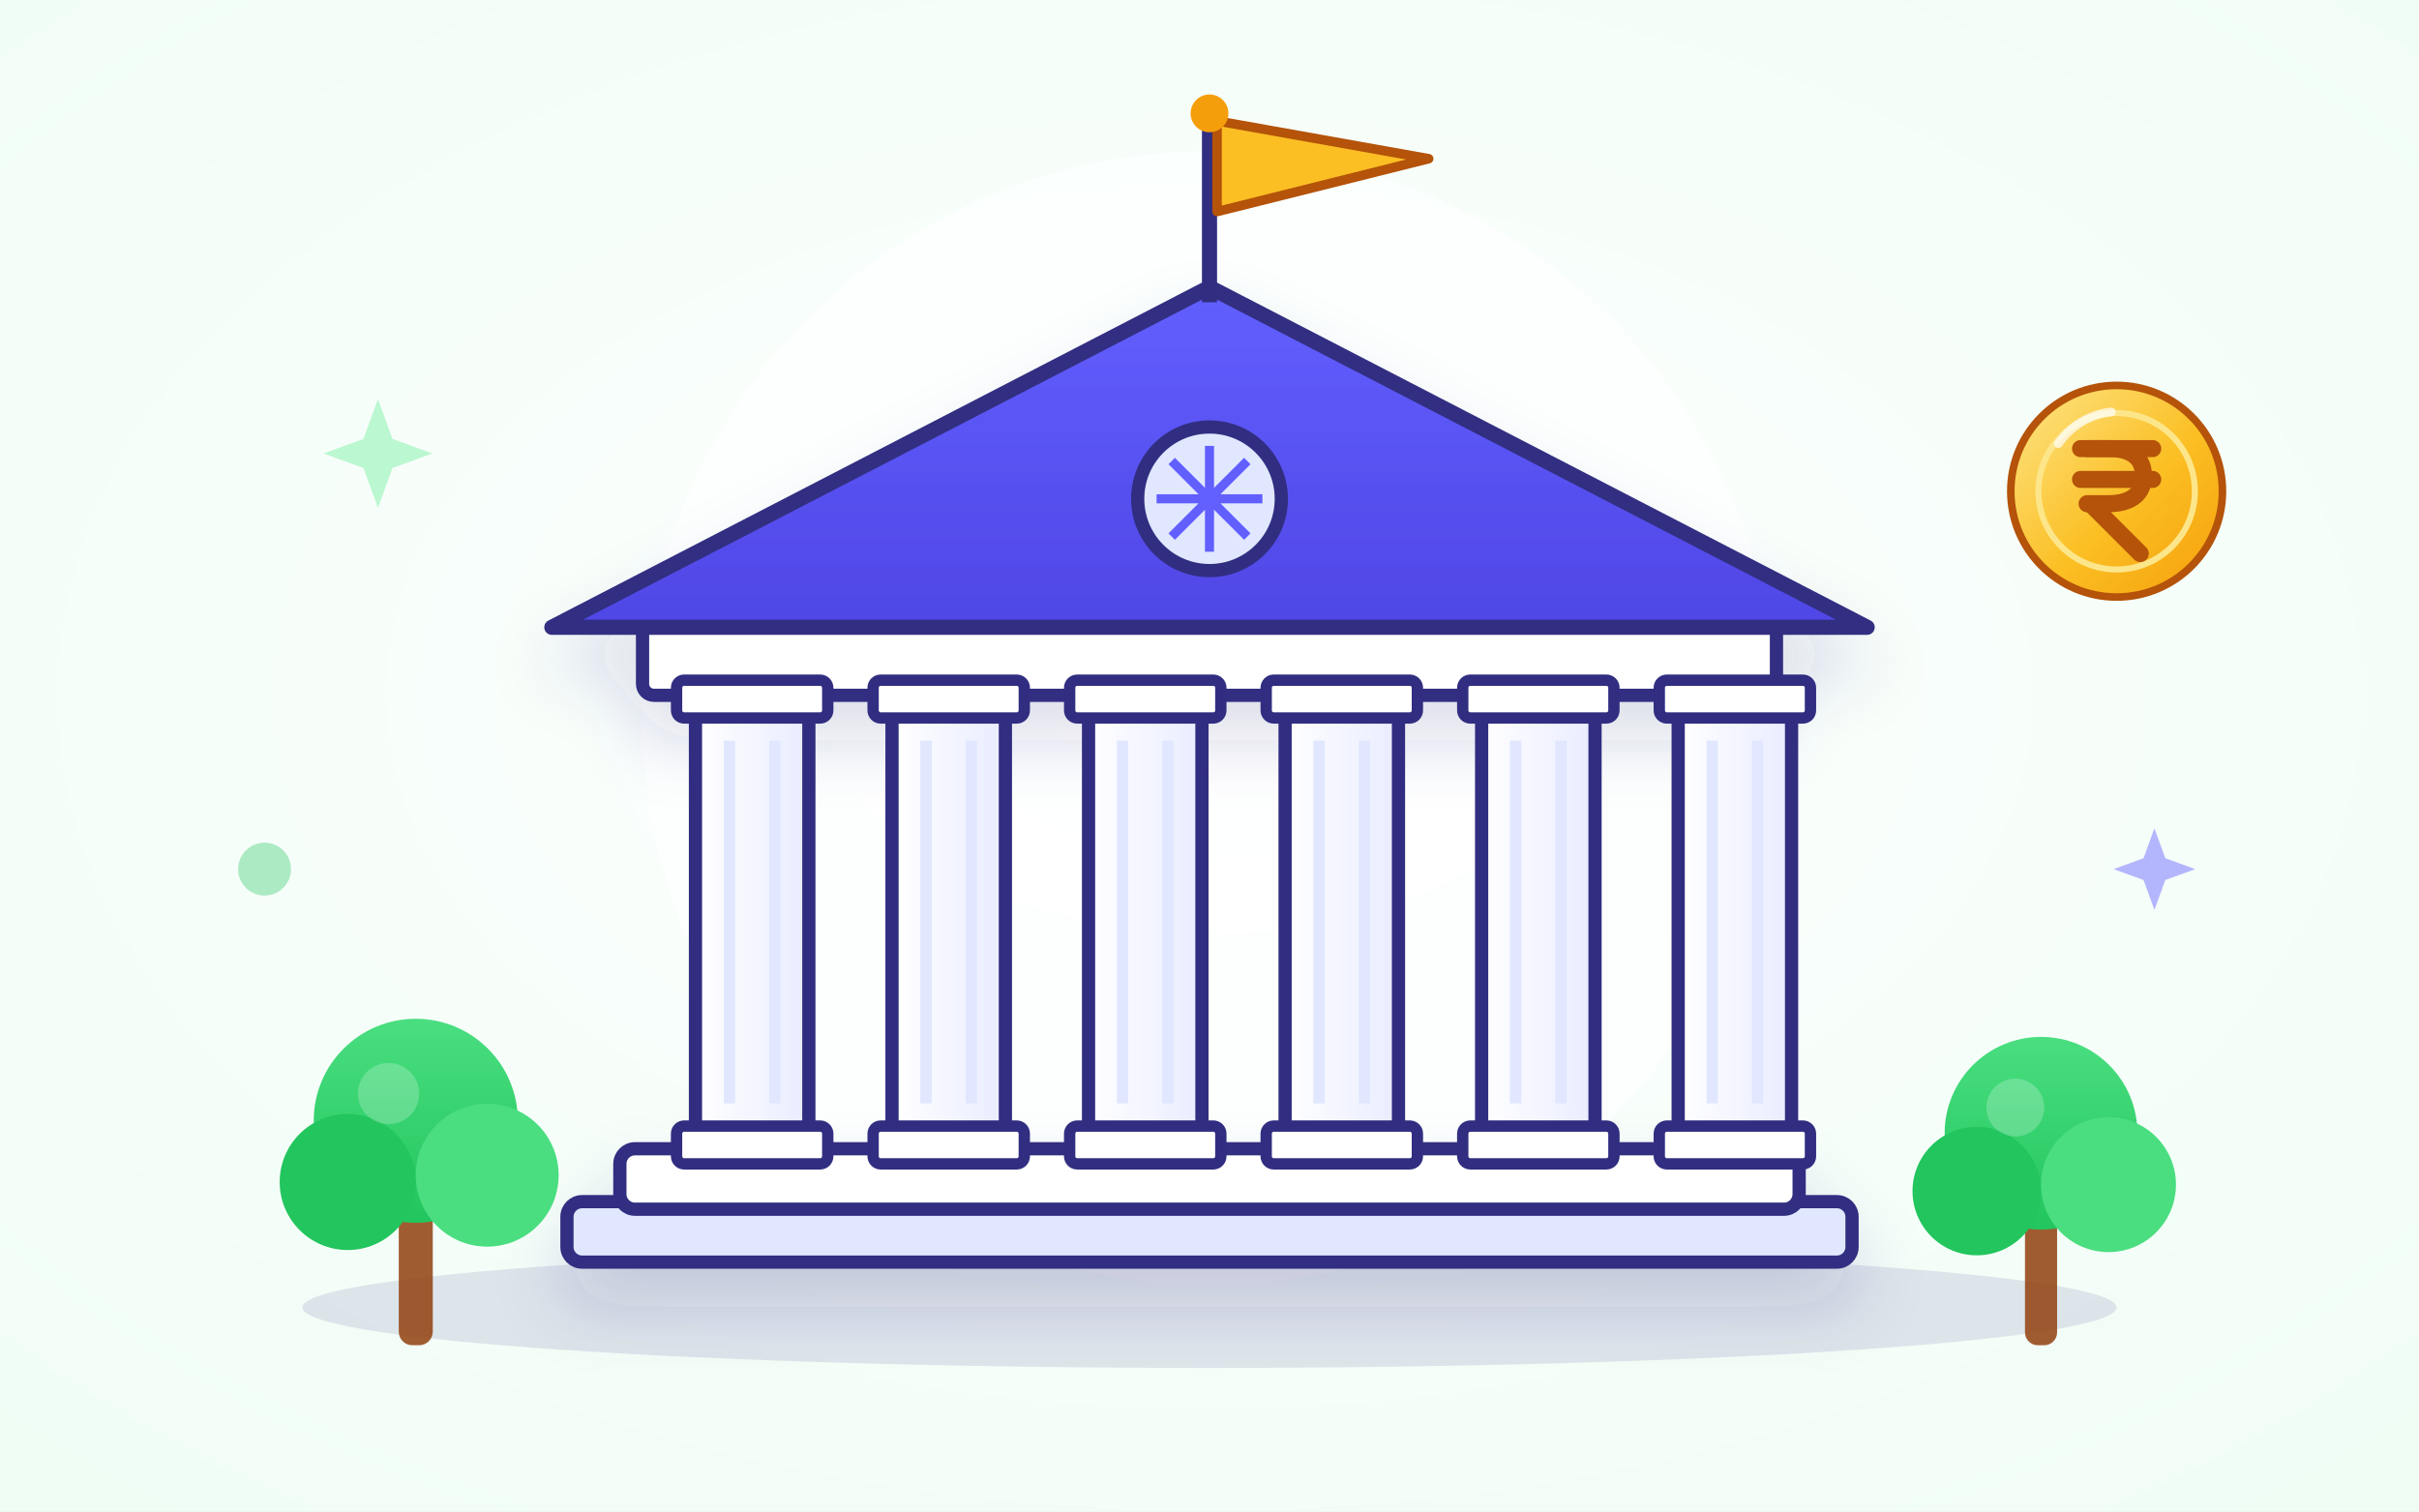
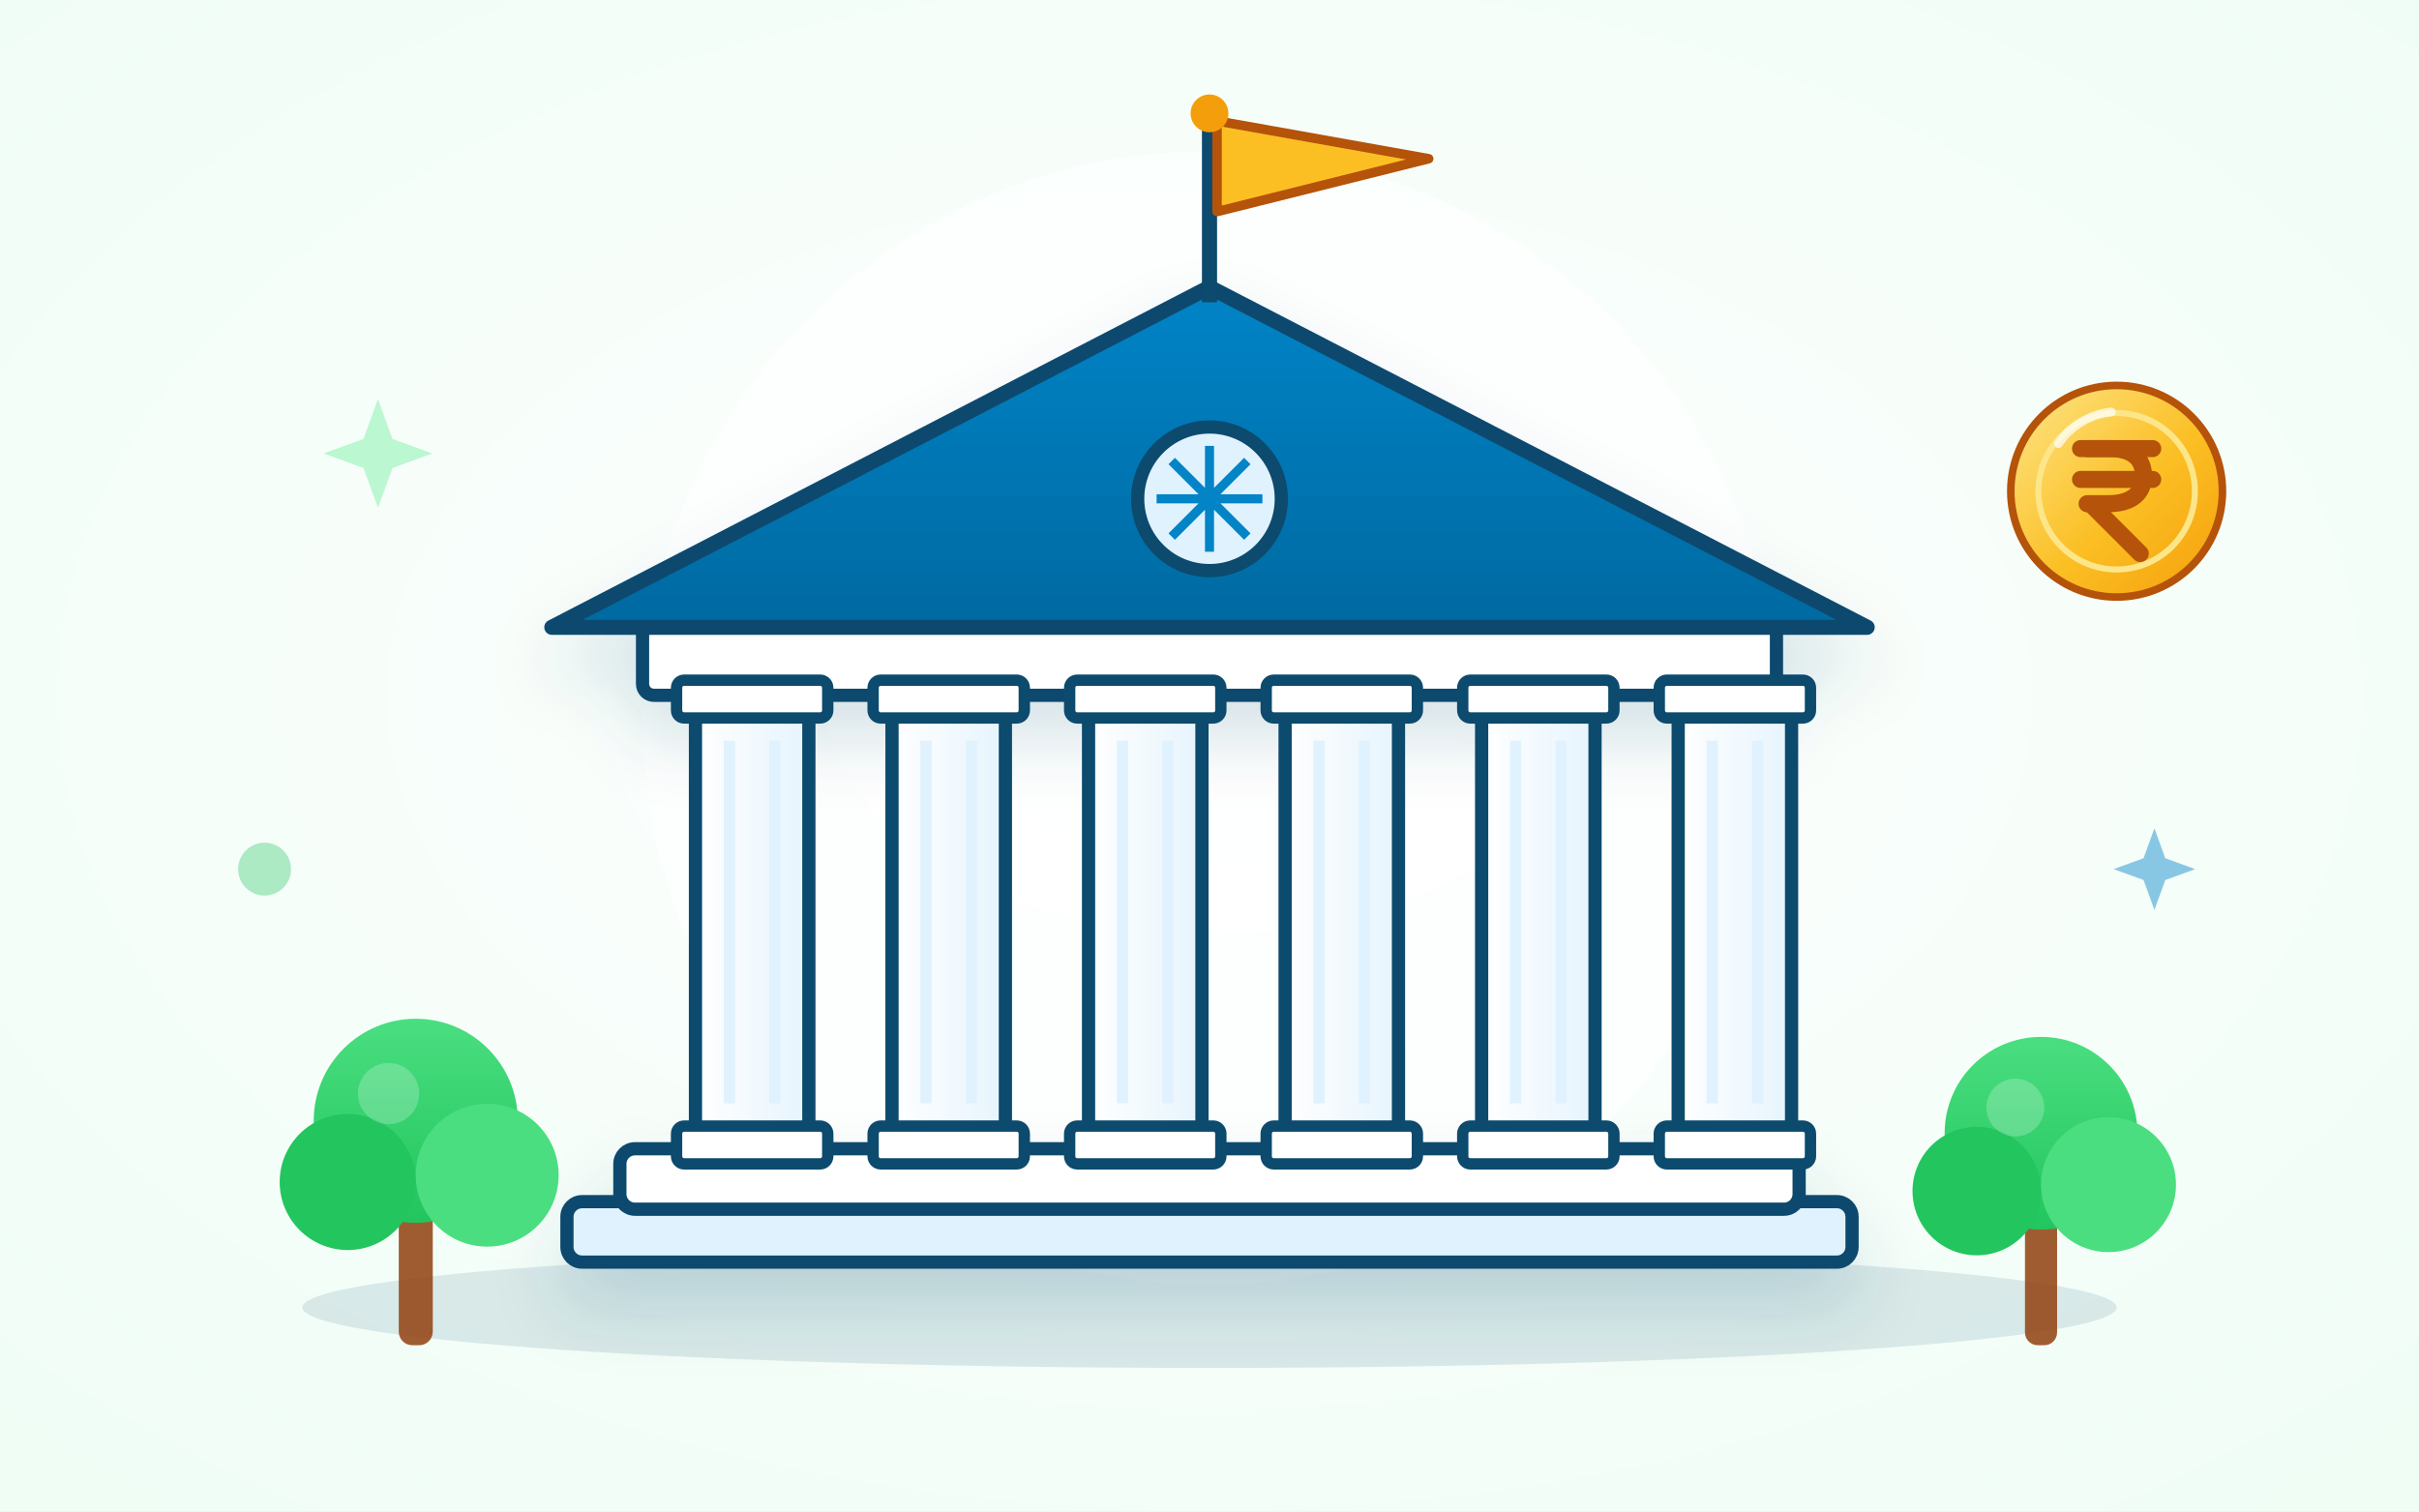
<svg xmlns="http://www.w3.org/2000/svg" viewBox="0 0 640 400" preserveAspectRatio="xMidYMid slice">
  <defs>
    <radialGradient id="bg" cx="50%" cy="46%" r="72%">
      <stop offset="0" stop-color="#fff" />
      <stop offset="1" stop-color="#EFFDF5" />
    </radialGradient>
    <linearGradient id="roof" x1="0" y1="0" x2="0" y2="1">
-       <stop offset="0" stop-color="#625FFF" />
-       <stop offset="1" stop-color="#4F46E5" />
+       <stop offset="0" stop-color="#0284c7" />
+       <stop offset="1" stop-color="#0369a1" />
    </linearGradient>
    <linearGradient id="wall" x1="0" y1="0" x2="1" y2="0">
      <stop offset="0" stop-color="#fff" />
-       <stop offset="1" stop-color="#E9ECFF" />
+       <stop offset="1" stop-color="#e6f4fd" />
    </linearGradient>
    <linearGradient id="gold" x1="0" y1="0" x2="0" y2="1">
      <stop offset="0" stop-color="#FDE68A" />
      <stop offset="1" stop-color="#F59E0B" />
    </linearGradient>
    <linearGradient id="goldH" x1="0" y1="0" x2="1" y2="1">
      <stop offset="0" stop-color="#FDE68A" />
      <stop offset=".55" stop-color="#FBBF24" />
      <stop offset="1" stop-color="#F59E0B" />
    </linearGradient>
    <linearGradient id="ind" x1="0" y1="0" x2="1" y2="1">
-       <stop offset="0" stop-color="#7C79FF" />
-       <stop offset="1" stop-color="#4F46E5" />
+       <stop offset="0" stop-color="#0ea5e9" />
+       <stop offset="1" stop-color="#0369a1" />
    </linearGradient>
    <linearGradient id="leaf" x1="0" y1="0" x2="0" y2="1">
      <stop offset="0" stop-color="#4ADE80" />
      <stop offset="1" stop-color="#22C55E" />
    </linearGradient>
    <filter id="sh" x="-30%" y="-30%" width="160%" height="170%">
-       <feDropShadow dx="0" dy="10" stdDeviation="9" flood-color="#312E81" flood-opacity=".16" />
+       <feDropShadow dx="0" dy="10" stdDeviation="9" flood-color="#0c4a6e" flood-opacity=".16" />
    </filter>
    <filter id="sh2" x="-30%" y="-30%" width="160%" height="170%">
-       <feDropShadow dx="0" dy="4" stdDeviation="4" flood-color="#312E81" flood-opacity=".18" />
+       <feDropShadow dx="0" dy="4" stdDeviation="4" flood-color="#0c4a6e" flood-opacity=".18" />
    </filter>
  </defs>
  <rect width="640" height="400" fill="url(#bg)" />
  <circle cx="320" cy="190" r="150" fill="#fff" opacity=".55" />
-   <ellipse cx="320" cy="346" rx="240" ry="16" fill="#312E81" opacity="0.12" />
+   <ellipse cx="320" cy="346" rx="240" ry="16" fill="#0c4a6e" opacity="0.12" />
  <g filter="url(#sh)">
-     <rect x="150" y="318" width="340" height="16" rx="4" fill="#E0E7FF" stroke="#312E81" stroke-width="3.5" />
-     <rect x="164" y="304" width="312" height="16" rx="4" fill="#fff" stroke="#312E81" stroke-width="3.5" />
-     <rect x="170" y="164" width="300" height="20" rx="3" fill="#fff" stroke="#312E81" stroke-width="3.5" />
-     <polygon points="146,166 320,76 494,166" fill="url(#roof)" stroke="#312E81" stroke-width="4" stroke-linejoin="round" />
+     <rect x="150" y="318" width="340" height="16" rx="4" fill="#e0f2fe" stroke="#0c4a6e" stroke-width="3.5" />
+     <rect x="164" y="304" width="312" height="16" rx="4" fill="#fff" stroke="#0c4a6e" stroke-width="3.5" />
+     <rect x="170" y="164" width="300" height="20" rx="3" fill="#fff" stroke="#0c4a6e" stroke-width="3.5" />
+     <polygon points="146,166 320,76 494,166" fill="url(#roof)" stroke="#0c4a6e" stroke-width="4" stroke-linejoin="round" />
  </g>
-   <circle cx="320" cy="132" r="19" fill="#E0E7FF" stroke="#312E81" stroke-width="3.5" />
-   <path d="M320 118v28M306 132h28M310 122l20 20M330 122l-20 20" stroke="#625FFF" stroke-width="2.4" />
-   <rect x="184" y="184" width="30" height="122" fill="url(#wall)" stroke="#312E81" stroke-width="3.5" />
-   <rect x="179" y="180" width="40" height="10" rx="2" fill="#fff" stroke="#312E81" stroke-width="3" />
-   <rect x="179" y="298" width="40" height="10" rx="2" fill="#fff" stroke="#312E81" stroke-width="3" />
-   <path d="M193 196v96M205 196v96" stroke="#E0E7FF" stroke-width="3" />
-   <rect x="236" y="184" width="30" height="122" fill="url(#wall)" stroke="#312E81" stroke-width="3.5" />
-   <rect x="231" y="180" width="40" height="10" rx="2" fill="#fff" stroke="#312E81" stroke-width="3" />
-   <rect x="231" y="298" width="40" height="10" rx="2" fill="#fff" stroke="#312E81" stroke-width="3" />
-   <path d="M245 196v96M257 196v96" stroke="#E0E7FF" stroke-width="3" />
-   <rect x="288" y="184" width="30" height="122" fill="url(#wall)" stroke="#312E81" stroke-width="3.5" />
-   <rect x="283" y="180" width="40" height="10" rx="2" fill="#fff" stroke="#312E81" stroke-width="3" />
-   <rect x="283" y="298" width="40" height="10" rx="2" fill="#fff" stroke="#312E81" stroke-width="3" />
-   <path d="M297 196v96M309 196v96" stroke="#E0E7FF" stroke-width="3" />
-   <rect x="340" y="184" width="30" height="122" fill="url(#wall)" stroke="#312E81" stroke-width="3.5" />
-   <rect x="335" y="180" width="40" height="10" rx="2" fill="#fff" stroke="#312E81" stroke-width="3" />
-   <rect x="335" y="298" width="40" height="10" rx="2" fill="#fff" stroke="#312E81" stroke-width="3" />
-   <path d="M349 196v96M361 196v96" stroke="#E0E7FF" stroke-width="3" />
-   <rect x="392" y="184" width="30" height="122" fill="url(#wall)" stroke="#312E81" stroke-width="3.5" />
-   <rect x="387" y="180" width="40" height="10" rx="2" fill="#fff" stroke="#312E81" stroke-width="3" />
-   <rect x="387" y="298" width="40" height="10" rx="2" fill="#fff" stroke="#312E81" stroke-width="3" />
-   <path d="M401 196v96M413 196v96" stroke="#E0E7FF" stroke-width="3" />
-   <rect x="444" y="184" width="30" height="122" fill="url(#wall)" stroke="#312E81" stroke-width="3.5" />
-   <rect x="439" y="180" width="40" height="10" rx="2" fill="#fff" stroke="#312E81" stroke-width="3" />
-   <rect x="439" y="298" width="40" height="10" rx="2" fill="#fff" stroke="#312E81" stroke-width="3" />
-   <path d="M453 196v96M465 196v96" stroke="#E0E7FF" stroke-width="3" />
-   <rect x="318" y="30" width="4" height="50" fill="#312E81" />
+   <circle cx="320" cy="132" r="19" fill="#e0f2fe" stroke="#0c4a6e" stroke-width="3.5" />
+   <path d="M320 118v28M306 132h28M310 122l20 20M330 122l-20 20" stroke="#0284c7" stroke-width="2.4" />
+   <rect x="184" y="184" width="30" height="122" fill="url(#wall)" stroke="#0c4a6e" stroke-width="3.5" />
+   <rect x="179" y="180" width="40" height="10" rx="2" fill="#fff" stroke="#0c4a6e" stroke-width="3" />
+   <rect x="179" y="298" width="40" height="10" rx="2" fill="#fff" stroke="#0c4a6e" stroke-width="3" />
+   <path d="M193 196v96M205 196v96" stroke="#e0f2fe" stroke-width="3" />
+   <rect x="236" y="184" width="30" height="122" fill="url(#wall)" stroke="#0c4a6e" stroke-width="3.5" />
+   <rect x="231" y="180" width="40" height="10" rx="2" fill="#fff" stroke="#0c4a6e" stroke-width="3" />
+   <rect x="231" y="298" width="40" height="10" rx="2" fill="#fff" stroke="#0c4a6e" stroke-width="3" />
+   <path d="M245 196v96M257 196v96" stroke="#e0f2fe" stroke-width="3" />
+   <rect x="288" y="184" width="30" height="122" fill="url(#wall)" stroke="#0c4a6e" stroke-width="3.5" />
+   <rect x="283" y="180" width="40" height="10" rx="2" fill="#fff" stroke="#0c4a6e" stroke-width="3" />
+   <rect x="283" y="298" width="40" height="10" rx="2" fill="#fff" stroke="#0c4a6e" stroke-width="3" />
+   <path d="M297 196v96M309 196v96" stroke="#e0f2fe" stroke-width="3" />
+   <rect x="340" y="184" width="30" height="122" fill="url(#wall)" stroke="#0c4a6e" stroke-width="3.5" />
+   <rect x="335" y="180" width="40" height="10" rx="2" fill="#fff" stroke="#0c4a6e" stroke-width="3" />
+   <rect x="335" y="298" width="40" height="10" rx="2" fill="#fff" stroke="#0c4a6e" stroke-width="3" />
+   <path d="M349 196v96M361 196v96" stroke="#e0f2fe" stroke-width="3" />
+   <rect x="392" y="184" width="30" height="122" fill="url(#wall)" stroke="#0c4a6e" stroke-width="3.5" />
+   <rect x="387" y="180" width="40" height="10" rx="2" fill="#fff" stroke="#0c4a6e" stroke-width="3" />
+   <rect x="387" y="298" width="40" height="10" rx="2" fill="#fff" stroke="#0c4a6e" stroke-width="3" />
+   <path d="M401 196v96M413 196v96" stroke="#e0f2fe" stroke-width="3" />
+   <rect x="444" y="184" width="30" height="122" fill="url(#wall)" stroke="#0c4a6e" stroke-width="3.5" />
+   <rect x="439" y="180" width="40" height="10" rx="2" fill="#fff" stroke="#0c4a6e" stroke-width="3" />
+   <rect x="439" y="298" width="40" height="10" rx="2" fill="#fff" stroke="#0c4a6e" stroke-width="3" />
+   <path d="M453 196v96M465 196v96" stroke="#e0f2fe" stroke-width="3" />
+   <rect x="318" y="30" width="4" height="50" fill="#0c4a6e" />
  <path d="M322 32l56 10-56 14z" fill="#FBBF24" stroke="#B45309" stroke-width="2.5" stroke-linejoin="round" />
  <circle cx="320" cy="30" r="5" fill="#F59E0B" />
  <g transform="translate(110 320) scale(0.9)">
    <rect x="-5" y="-4" width="10" height="44" rx="4" fill="#92400E" opacity=".85" />
    <circle cx="0" cy="-26" r="30" fill="url(#leaf)" />
    <circle cx="-20" cy="-8" r="20" fill="#22C55E" />
    <circle cx="21" cy="-10" r="21" fill="#4ADE80" />
    <circle cx="-8" cy="-34" r="9" fill="#fff" opacity=".22" />
  </g>
  <g transform="translate(540 322) scale(0.85)">
    <rect x="-5" y="-4" width="10" height="44" rx="4" fill="#92400E" opacity=".85" />
    <circle cx="0" cy="-26" r="30" fill="url(#leaf)" />
    <circle cx="-20" cy="-8" r="20" fill="#22C55E" />
    <circle cx="21" cy="-10" r="21" fill="#4ADE80" />
    <circle cx="-8" cy="-34" r="9" fill="#fff" opacity=".22" />
  </g>
  <circle cx="560" cy="130" r="28" fill="url(#goldH)" stroke="#B45309" stroke-width="2.0" />
  <circle cx="560" cy="130" r="20.7" fill="none" stroke="#FDE68A" stroke-width="1.6" />
  <g transform="translate(560 130) scale(1.736)" fill="none" stroke="#B45309" stroke-width="2.6" stroke-linecap="round" stroke-linejoin="round">
    <path d="M-5.5-6.5h11M-5.5-1.8h11" />
    <path d="M-4.5-6.5h3.4c3.6 0 5.2 1.6 5.2 4.2s-1.8 4.2-5.4 4.2h-3.2" />
    <path d="M-3.8 2.1L3.6 9.5" />
  </g>
  <path d="M544.6 117.4a19.6 19.6 0 0 1 14.0 -8.4" stroke="#fff" stroke-width="2.3" stroke-linecap="round" fill="none" opacity=".7" />
  <path d="M100 105.6L103.84 116.16 114.4 120 103.84 123.84 100 134.4 96.16 123.84 85.6 120 96.16 116.16Z" fill="#BBF7D0" opacity="1" />
-   <path d="M570 219.2L572.88 227.12 580.8 230 572.88 232.88 570 240.8 567.12 232.88 559.2 230 567.12 227.12Z" fill="#625FFF" opacity="0.45" />
+   <path d="M570 219.2L572.88 227.12 580.8 230 572.88 232.88 570 240.8 567.12 232.88 559.2 230 567.12 227.12Z" fill="#0284c7" opacity="0.45" />
  <circle cx="70" cy="230" r="7" fill="#22C55E" opacity="0.35" />
</svg>
